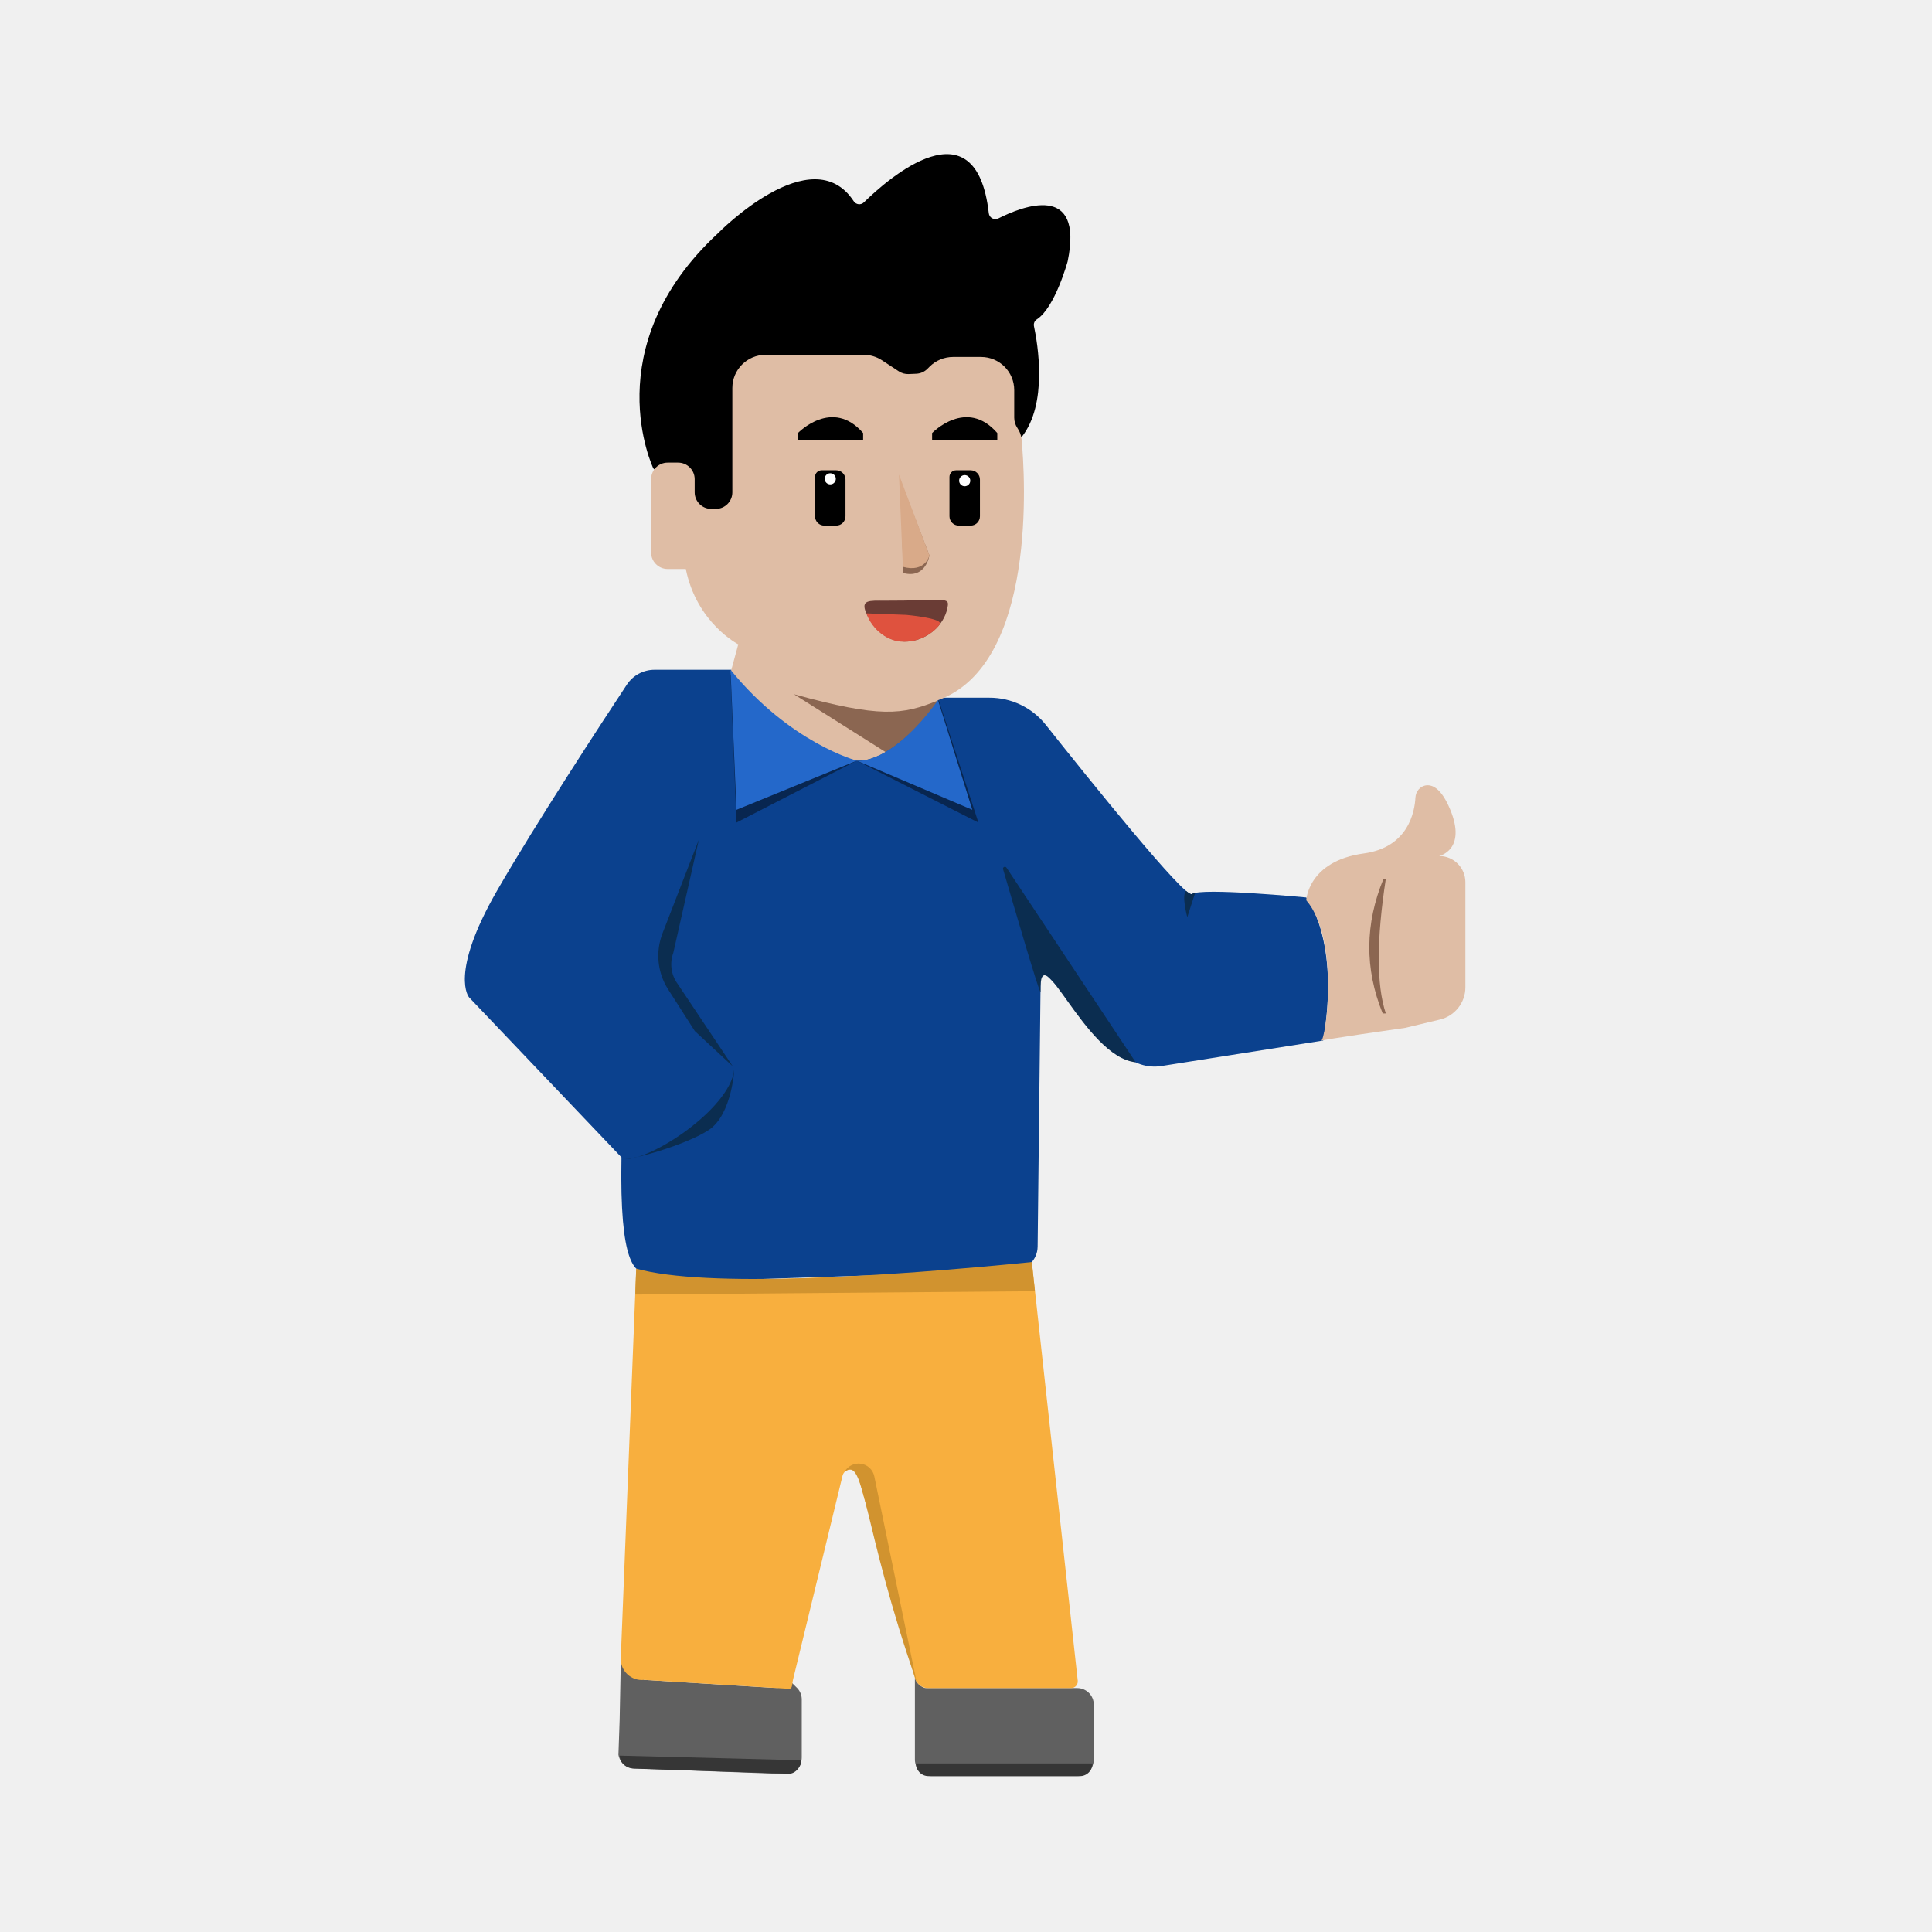
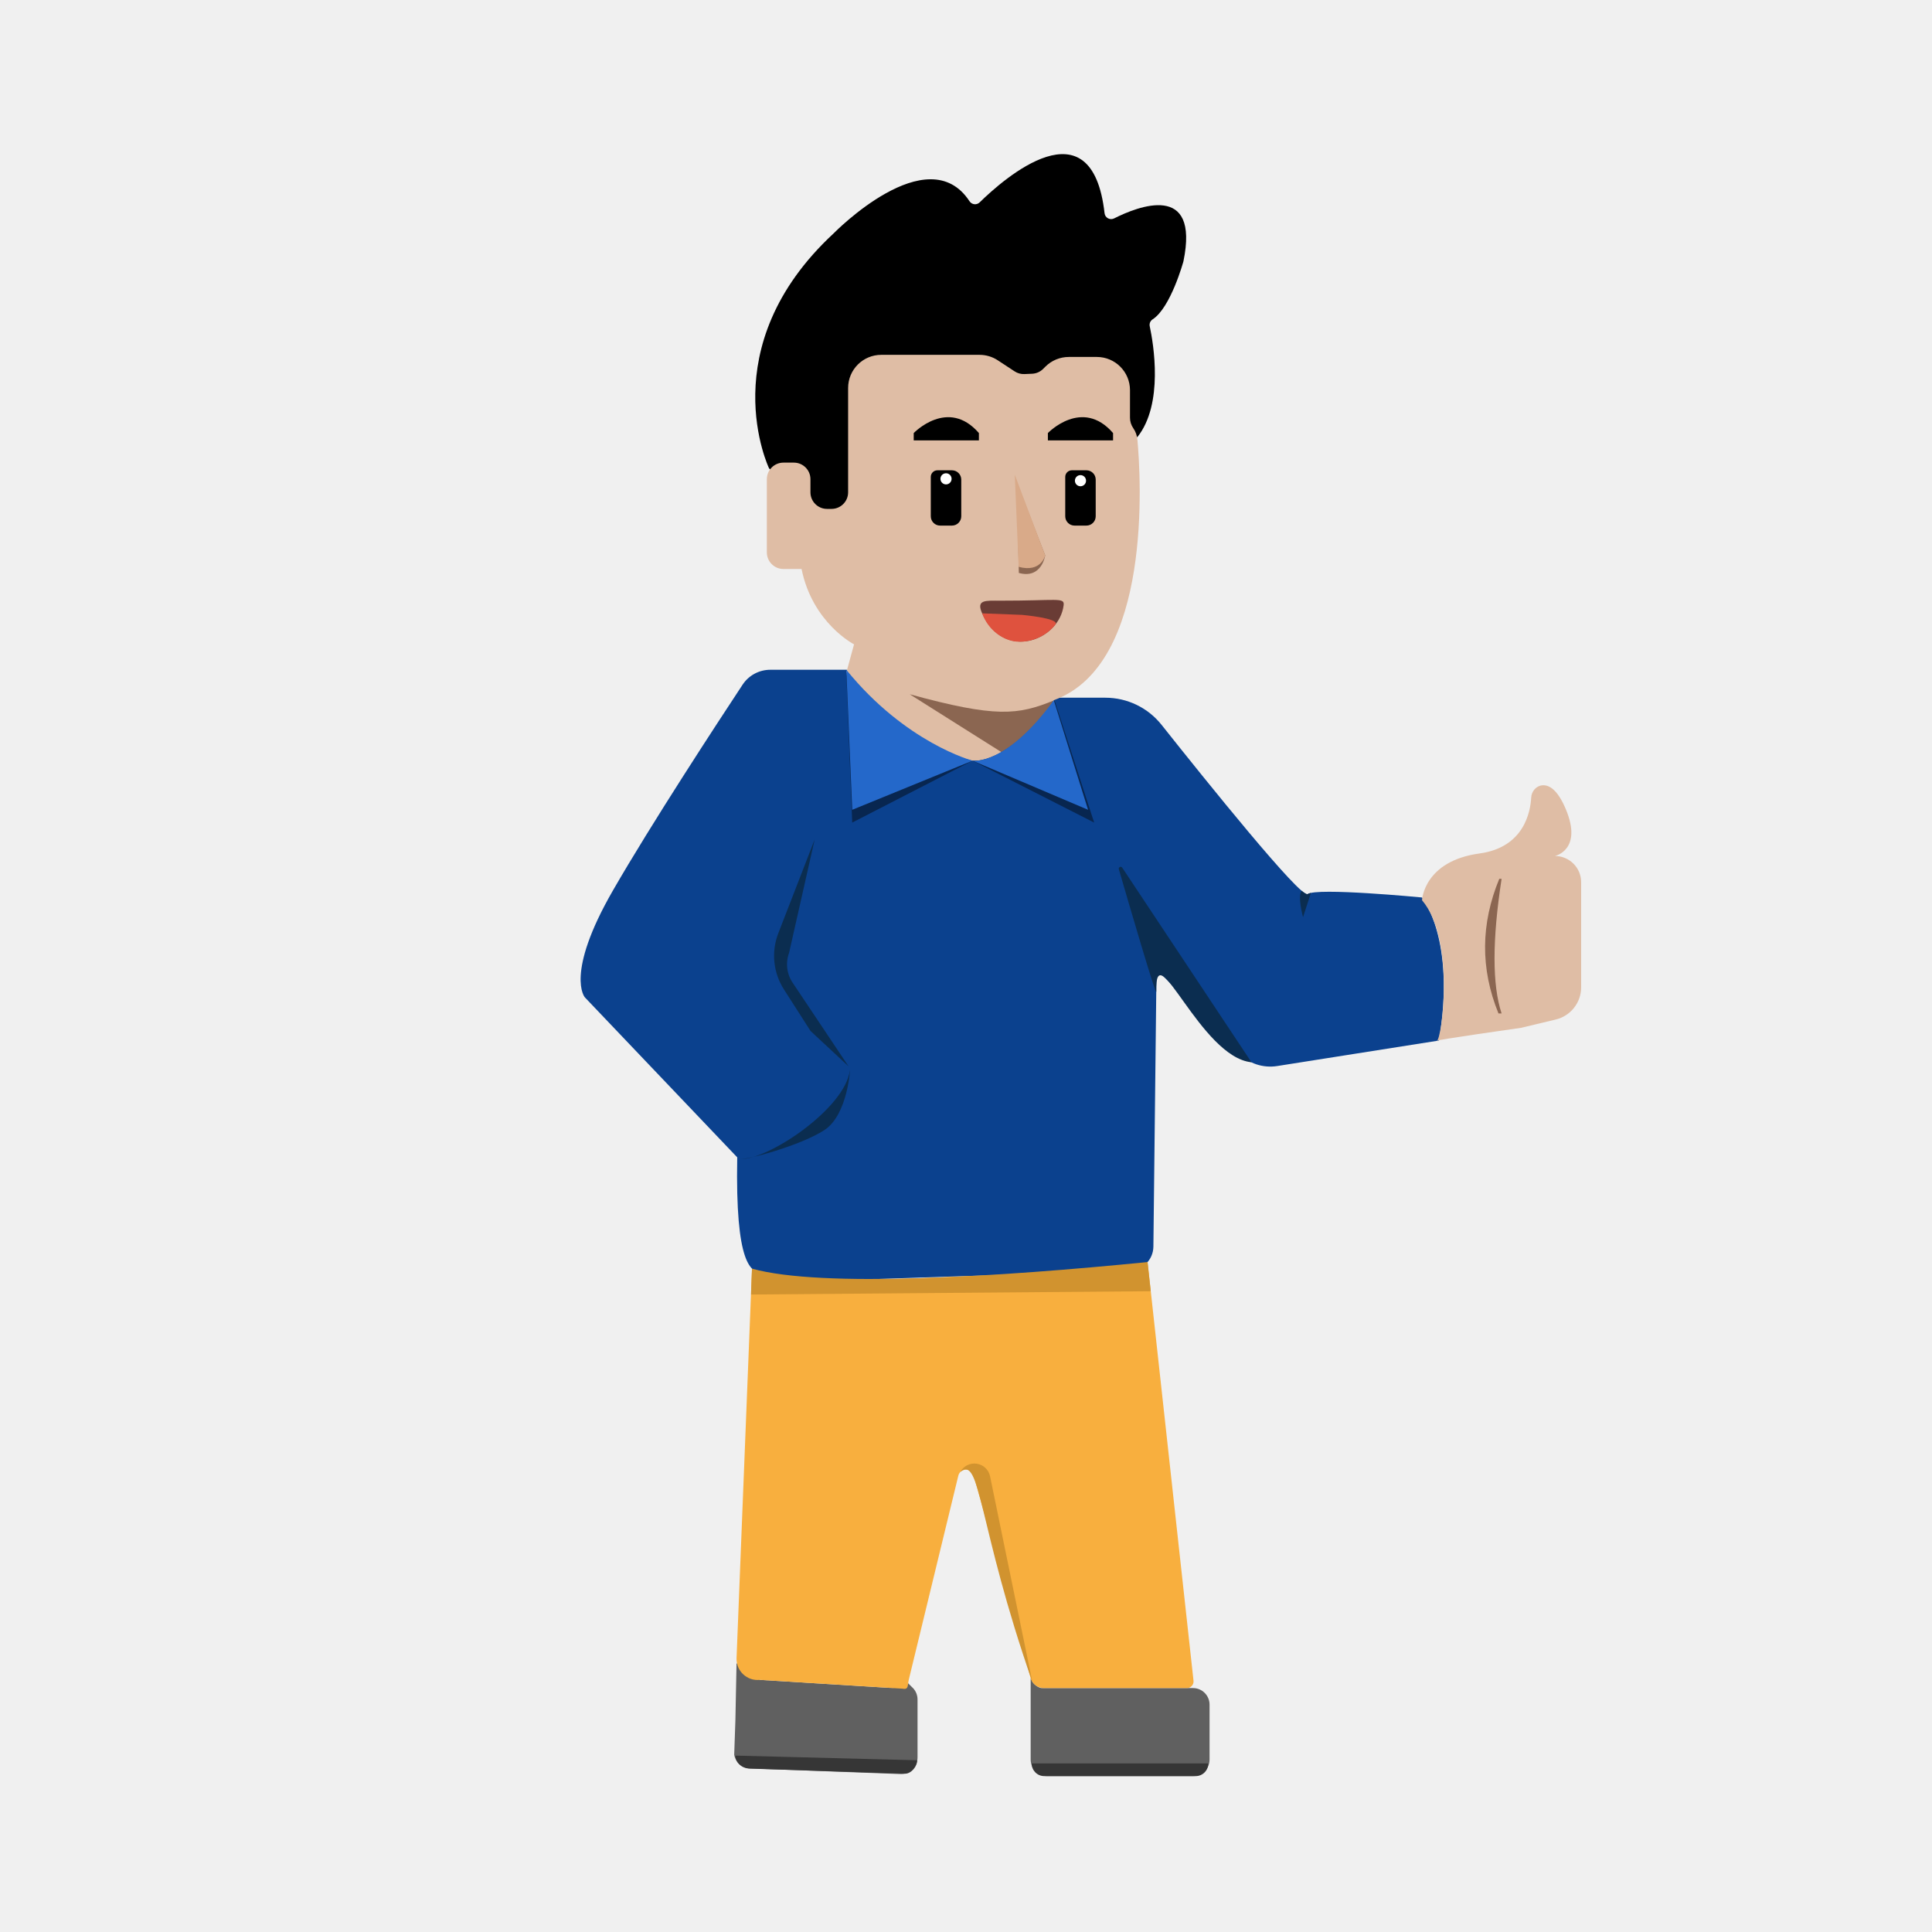
<svg xmlns="http://www.w3.org/2000/svg" width="100%" height="100%" viewBox="0 0 777 777" version="1.1" xml:space="preserve" style="fill-rule:evenodd;clip-rule:evenodd;stroke-miterlimit:10;">
-   <g id="freelance_carré" transform="matrix(0.819515,0,0,0.819515,1985.507,196.986)">
-     <g id="perso" transform="matrix(1.626978,0,0,1.626978,-2837.654,-602.0371)">
-       <g transform="matrix(0.747404,-0.66437,-0.66437,-0.747404,528.5006,449.8659)">
-         <path d="M-1.247,3.28C1.76,2.461 4.44,2.625 8.628,3.28" style="fill:none;fill-rule:nonzero;stroke:black;stroke-width:0.63px;" />
-       </g>
-       <g transform="matrix(1,0,0,1,563.1489,273.1727)">
-         <path d="M0,80.946C7.956,70.998 4.852,52.822 3.724,47.526C3.552,46.72 3.896,45.897 4.588,45.451C10.076,41.923 13.885,27.955 13.885,27.955C18.852,3.918 0.093,11.405 -7.014,14.995C-8.257,15.623 -9.748,14.825 -9.904,13.441C-13.724,-20.433 -40.35,3.081 -47.577,10.162C-48.474,11.041 -49.946,10.876 -50.634,9.826C-63.285,-9.46 -91.596,19.487 -91.596,19.487C-128.702,53.87 -111.091,90.411 -111.091,90.411L-96.247,103.59L-88.702,103.542L0,80.946Z" style="fill-rule:nonzero;" />
-       </g>
-       <g transform="matrix(1,0,0,1,530.9575,758.0209)">
-         <path d="M0,-29.574L0,-5C0,-2.238 2.239,0 5,0L48.957,0C51.719,0 53.957,-2.238 53.957,-5L53.957,-21.553C53.957,-24.314 51.719,-26.553 48.957,-26.553L3.383,-26.553C3.181,-26.553 2.976,-26.582 2.787,-26.655C1.941,-26.983 1.199,-27.536 0.642,-28.255C0.558,-28.364 0.489,-28.487 0.433,-28.613L0,-29.574Z" style="fill:rgb(96,96,96);fill-rule:nonzero;" />
-       </g>
-       <g transform="matrix(1,0,0,1,531.2553,758.0215)">
-         <path d="M0,-3.83L53.277,-3.83C53.277,-1.715 51.584,0 49.495,0L3.781,0C1.693,0 0,-1.715 0,-3.83Z" style="fill:rgb(54,54,54);fill-rule:nonzero;" />
-       </g>
-       <g transform="matrix(1,0,0,1,492.768,752.6754)">
-         <path d="M0,-23.865L2.803,-21.095C3.614,-20.18 4.062,-19 4.062,-17.778L4.062,-0.27C4.062,2.565 1.708,4.832 -1.125,4.726L-46.499,3.029C-48.852,2.941 -50.824,1.223 -51.235,-1.095L-50.871,-11.59L-50.531,-28.697L-43.473,-23.682L-4.59,-21.284L-3.212,-21.253C-2.158,-21.423 -0.984,-22.343 -0.436,-23.26L0,-23.865Z" style="fill:rgb(96,96,96);fill-rule:nonzero;" />
-       </g>
-       <g transform="matrix(1,0,0,1,446.9031,729.8157)">
-         <path d="M0,-124.864L-4.66,-7.397C-4.821,-3.507 -1.477,-0.389 2.392,-0.822L45.368,1.828C47.437,2.234 46.818,0.705 47.399,-1.321L62.24,-62.445C62.864,-64.789 66.183,-64.813 66.841,-62.478L84.054,-1.369C84.558,0.418 86.188,1.652 88.044,1.652L131.185,1.652C132.375,1.652 133.303,0.618 133.173,-0.566L119.316,-126.846C119.316,-126.846 119.832,-125.675 116.666,-124.895C114.826,-124.442 110.488,-124.372 107.364,-124.086C99.646,-123.382 87.557,-123.925 74.035,-123.117C43.766,-121.308 1.771,-119.966 0,-124.864" style="fill:rgb(248,175,62);fill-rule:nonzero;" />
-       </g>
-       <g transform="matrix(1,0,0,1,537.9362,600.3397)">
-         <path d="M0,-167.595L15.544,-167.595C22.156,-167.595 28.402,-164.581 32.513,-159.402C45.707,-142.78 74.646,-106.788 76.605,-108.361C79.149,-110.404 111.064,-107.34 111.064,-107.34C111.064,-107.34 121.362,-94.744 116.17,-64.191C116.17,-64.191 82.171,-58.828 67.358,-56.492C63.116,-55.823 58.813,-57.249 55.81,-60.321C49.246,-67.036 37.729,-78.818 33.047,-83.608C32.7,-83.962 32.175,-84.073 31.715,-83.889C31.255,-83.704 30.951,-83.261 30.946,-82.765C30.779,-67.897 30.038,-2.022 30.038,-2.022C29.993,1.963 26.75,5.171 22.764,5.171L-69.239,8.298C-72.997,8.426 -76.758,8.135 -80.452,7.431L-86.73,6.235C-87.19,6.174 -87.78,6.126 -87.78,6.126C-91.404,5.639 -96.085,3.586 -95.489,-28.957L-141.447,-77.212C-141.447,-77.212 -147.574,-84.106 -133.021,-109.382C-121.373,-129.613 -101.383,-160.149 -93.867,-171.533C-92.016,-174.337 -88.883,-176.021 -85.524,-176.021L-62.553,-176.021" style="fill:rgb(11,65,142);fill-rule:nonzero;" />
-       </g>
-       <g transform="matrix(0.75,0,0,0.75,-1057.151,-39.55044)">
-         <path d="M2230.184,708.235L2227.017,717.996C2227.017,717.996 2224.656,709.34 2226.486,707.396C2226.486,707.396 2228.342,708.967 2228.848,708.705C2229.354,708.443 2229.199,708.465 2230.184,708.235Z" style="fill:rgb(11,45,80);" />
-       </g>
-       <g transform="matrix(0.75,0,0,0.75,-1057.151,-7.300435)">
-         <path d="M2206.273,733.342C2206.273,733.342 2165.372,671.747 2154.296,655.068C2154.09,654.756 2153.686,654.641 2153.346,654.798C2153.006,654.956 2152.832,655.338 2152.936,655.697C2156.902,669.345 2168.058,707.522 2167.993,704.897C2167.397,680.687 2185.818,731.323 2206.273,733.342Z" style="fill:rgb(11,45,80);" />
-       </g>
-       <g transform="matrix(0.75,0,0,0.75,-1057.151,-7.300435)">
-         <path d="M2000.288,772.245C2011.214,773.146 2042.922,752.061 2044.778,736.495C2044.948,735.073 2044.119,754.35 2034.512,760.618C2024.956,766.852 2002.996,772.765 2000.288,772.245Z" style="fill:rgb(11,45,80);" />
-       </g>
-       <g transform="matrix(1,0,0,1,475.3831,384.0472)">
-         <path d="M0,41.022L2.298,32.596C2.298,32.596 -10.213,26.213 -13.532,9.873L-19,9.873C-21.761,9.873 -24,7.634 -24,4.873L-24,-17.212C-24,-19.973 -21.761,-22.212 -19,-22.212L-15.851,-22.212C-13.09,-22.212 -10.851,-19.973 -10.851,-17.212L-10.851,-13.255C-10.851,-10.493 -8.613,-8.255 -5.851,-8.255L-4.49,-8.255C-1.728,-8.255 0.51,-10.493 0.51,-13.255L0.51,-44.723C0.51,-50.246 4.988,-54.723 10.51,-54.723L40.157,-54.723C42.109,-54.723 44.018,-54.152 45.649,-53.08L50.735,-49.737C51.613,-49.161 52.649,-48.875 53.698,-48.921L56.014,-49.021C57.264,-49.076 58.448,-49.596 59.333,-50.481L60.007,-51.155C61.883,-53.031 64.426,-54.084 67.078,-54.084L75.532,-54.084C81.055,-54.084 85.532,-49.607 85.532,-44.084L85.532,-35.771C85.532,-34.645 85.873,-33.545 86.51,-32.616L86.548,-32.561C87.237,-31.555 87.654,-30.392 87.766,-29.178C88.785,-18.081 92.466,38.633 62.553,49.448C62.553,49.448 45.872,95.745 0,41.022" style="fill:rgb(223,189,165);fill-rule:nonzero;" />
-       </g>
-       <g transform="matrix(0.75,0,0,0.75,-2154.621,-5.504064)">
-         <path d="M3532.121,582.939C3566.708,592.407 3575.63,591.384 3590.266,585.35L3585.548,595.262C3585.548,595.262 3578.831,599.461 3570.857,607.38" style="fill:rgb(139,102,81);" />
-       </g>
-       <g transform="matrix(1,0,0,1,476.0213,475.5192)">
-         <path d="M0,68.417L-11.451,57.764L-19.492,45.208C-22.726,40.157 -23.356,33.865 -21.186,28.273L-10.217,0L-17.934,34.186C-19.092,37.327 -18.601,40.839 -16.626,43.542L0,68.417Z" style="fill:rgb(11,45,80);fill-rule:nonzero;" />
-       </g>
-       <g transform="matrix(0.999675,0.025505,0.025505,-0.999675,441.9757,751.1389)">
-         <path d="M-0.061,-0.701L54.752,-0.701C54.916,-2.421 53.143,-4.833 51.19,-4.856L4.446,-4.509C2.014,-4.54 0.014,-2.85 -0.061,-0.701" style="fill:rgb(54,54,54);fill-rule:nonzero;" />
-       </g>
-       <g id="eye" transform="matrix(0,-1,1,0,132.9359,877.9151)">
-         <g transform="matrix(1,0,0,1,510.9575,367.8941)">
-           <path d="M0,9.191L-11.064,9.191C-12.615,9.191 -13.872,7.934 -13.872,6.383L-13.872,2.808C-13.872,1.257 -12.615,0 -11.064,0L0.809,0C1.913,0 2.808,0.895 2.808,2L2.808,6.383C2.808,7.934 1.551,9.191 0,9.191" style="fill-rule:nonzero;" />
+   <g transform="matrix(1,0,0,1,-829.6736,-3.033304)">
+     <g id="freelance_carré" transform="matrix(0.819515,0,0,0.819515,2815.18,200.0193)">
+       <g id="perso" transform="matrix(1.626978,0,0,1.626978,-2780.841,-602.0371)">
+         <g transform="matrix(0.747404,-0.66437,-0.66437,-0.747404,528.5006,449.8659)">
+           <path d="M-1.247,3.28C1.76,2.461 4.44,2.625 8.628,3.28" style="fill:none;fill-rule:nonzero;stroke:black;stroke-width:0.63px;" />
        </g>
-         <g transform="matrix(0,-1,-1,0,511.1909,370.8096)">
+         <g transform="matrix(1,0,0,1,563.1489,273.1727)">
+           <path d="M0,80.946C7.956,70.998 4.852,52.822 3.724,47.526C3.552,46.72 3.896,45.897 4.588,45.451C10.076,41.923 13.885,27.955 13.885,27.955C18.852,3.918 0.093,11.405 -7.014,14.995C-8.257,15.623 -9.748,14.825 -9.904,13.441C-13.724,-20.433 -40.35,3.081 -47.577,10.162C-48.474,11.041 -49.946,10.876 -50.634,9.826C-63.285,-9.46 -91.596,19.487 -91.596,19.487C-128.702,53.87 -111.091,90.411 -111.091,90.411L-96.247,103.59L-88.702,103.542L0,80.946Z" style="fill-rule:nonzero;" />
+         </g>
+         <g transform="matrix(1,0,0,1,530.9575,758.0209)">
+           <path d="M0,-29.574L0,-5C0,-2.238 2.239,0 5,0L48.957,0C51.719,0 53.957,-2.238 53.957,-5L53.957,-21.553C53.957,-24.314 51.719,-26.553 48.957,-26.553L3.383,-26.553C3.181,-26.553 2.976,-26.582 2.787,-26.655C1.941,-26.983 1.199,-27.536 0.642,-28.255C0.558,-28.364 0.489,-28.487 0.433,-28.613L0,-29.574Z" style="fill:rgb(96,96,96);fill-rule:nonzero;" />
+         </g>
+         <g transform="matrix(1,0,0,1,531.2553,758.0215)">
+           <path d="M0,-3.83L53.277,-3.83C53.277,-1.715 51.584,0 49.495,0L3.781,0C1.693,0 0,-1.715 0,-3.83Z" style="fill:rgb(54,54,54);fill-rule:nonzero;" />
+         </g>
+         <g transform="matrix(1,0,0,1,492.768,752.6754)">
+           <path d="M0,-23.865L2.803,-21.095C3.614,-20.18 4.062,-19 4.062,-17.778L4.062,-0.27C4.062,2.565 1.708,4.832 -1.125,4.726L-46.499,3.029C-48.852,2.941 -50.824,1.223 -51.235,-1.095L-50.871,-11.59L-50.531,-28.697L-43.473,-23.682L-4.59,-21.284L-3.212,-21.253C-2.158,-21.423 -0.984,-22.343 -0.436,-23.26L0,-23.865Z" style="fill:rgb(96,96,96);fill-rule:nonzero;" />
+         </g>
+         <g transform="matrix(1,0,0,1,446.9031,729.8157)">
+           <path d="M0,-124.864L-4.66,-7.397C-4.821,-3.507 -1.477,-0.389 2.392,-0.822L45.368,1.828C47.437,2.234 46.818,0.705 47.399,-1.321L62.24,-62.445C62.864,-64.789 66.183,-64.813 66.841,-62.478L84.054,-1.369C84.558,0.418 86.188,1.652 88.044,1.652L131.185,1.652C132.375,1.652 133.303,0.618 133.173,-0.566L119.316,-126.846C119.316,-126.846 119.832,-125.675 116.666,-124.895C114.826,-124.442 110.488,-124.372 107.364,-124.086C99.646,-123.382 87.557,-123.925 74.035,-123.117C43.766,-121.308 1.771,-119.966 0,-124.864" style="fill:rgb(248,175,62);fill-rule:nonzero;" />
+         </g>
+         <g transform="matrix(1,0,0,1,537.9362,600.3397)">
+           <path d="M0,-167.595L15.544,-167.595C22.156,-167.595 28.402,-164.581 32.513,-159.402C45.707,-142.78 74.646,-106.788 76.605,-108.361C79.149,-110.404 111.064,-107.34 111.064,-107.34C111.064,-107.34 121.362,-94.744 116.17,-64.191C116.17,-64.191 82.171,-58.828 67.358,-56.492C63.116,-55.823 58.813,-57.249 55.81,-60.321C49.246,-67.036 37.729,-78.818 33.047,-83.608C32.7,-83.962 32.175,-84.073 31.715,-83.889C31.255,-83.704 30.951,-83.261 30.946,-82.765C30.779,-67.897 30.038,-2.022 30.038,-2.022C29.993,1.963 26.75,5.171 22.764,5.171L-69.239,8.298C-72.997,8.426 -76.758,8.135 -80.452,7.431L-86.73,6.235C-87.19,6.174 -87.78,6.126 -87.78,6.126C-91.404,5.639 -96.085,3.586 -95.489,-28.957L-141.447,-77.212C-141.447,-77.212 -147.574,-84.106 -133.021,-109.382C-121.373,-129.613 -101.383,-160.149 -93.867,-171.533C-92.016,-174.337 -88.883,-176.021 -85.524,-176.021L-62.553,-176.021" style="fill:rgb(11,65,142);fill-rule:nonzero;" />
+         </g>
+         <g transform="matrix(0.75,0,0,0.75,-1057.151,-39.55044)">
+           <path d="M2230.184,708.235L2227.017,717.996C2227.017,717.996 2224.656,709.34 2226.486,707.396C2226.486,707.396 2228.342,708.967 2228.848,708.705C2229.354,708.443 2229.199,708.465 2230.184,708.235Z" style="fill:rgb(11,45,80);" />
+         </g>
+         <g transform="matrix(0.75,0,0,0.75,-1057.151,-7.300435)">
+           <path d="M2206.273,733.342C2206.273,733.342 2165.372,671.747 2154.296,655.068C2154.09,654.756 2153.686,654.641 2153.346,654.798C2153.006,654.956 2152.832,655.338 2152.936,655.697C2156.902,669.345 2168.058,707.522 2167.993,704.897C2167.397,680.687 2185.818,731.323 2206.273,733.342Z" style="fill:rgb(11,45,80);" />
+         </g>
+         <g transform="matrix(0.75,0,0,0.75,-1057.151,-7.300435)">
+           <path d="M2000.288,772.245C2011.214,773.146 2042.922,752.061 2044.778,736.495C2044.948,735.073 2044.119,754.35 2034.512,760.618C2024.956,766.852 2002.996,772.765 2000.288,772.245Z" style="fill:rgb(11,45,80);" />
+         </g>
+         <g transform="matrix(1,0,0,1,475.3831,384.0472)">
+           <path d="M0,41.022L2.298,32.596C2.298,32.596 -10.213,26.213 -13.532,9.873L-19,9.873C-21.761,9.873 -24,7.634 -24,4.873L-24,-17.212C-24,-19.973 -21.761,-22.212 -19,-22.212L-15.851,-22.212C-13.09,-22.212 -10.851,-19.973 -10.851,-17.212L-10.851,-13.255C-10.851,-10.493 -8.613,-8.255 -5.851,-8.255L-4.49,-8.255C-1.728,-8.255 0.51,-10.493 0.51,-13.255L0.51,-44.723C0.51,-50.246 4.988,-54.723 10.51,-54.723L40.157,-54.723C42.109,-54.723 44.018,-54.152 45.649,-53.08L50.735,-49.737C51.613,-49.161 52.649,-48.875 53.698,-48.921L56.014,-49.021C57.264,-49.076 58.448,-49.596 59.333,-50.481L60.007,-51.155C61.883,-53.031 64.426,-54.084 67.078,-54.084L75.532,-54.084C81.055,-54.084 85.532,-49.607 85.532,-44.084L85.532,-35.771C85.532,-34.645 85.873,-33.545 86.51,-32.616L86.548,-32.561C87.237,-31.555 87.654,-30.392 87.766,-29.178C88.785,-18.081 92.466,38.633 62.553,49.448C62.553,49.448 45.872,95.745 0,41.022" style="fill:rgb(223,189,165);fill-rule:nonzero;" />
+         </g>
+         <g transform="matrix(0.75,0,0,0.75,-2154.621,-5.504064)">
+           <path d="M3532.121,582.939C3566.708,592.407 3575.63,591.384 3590.266,585.35L3585.548,595.262C3585.548,595.262 3578.831,599.461 3570.857,607.38" style="fill:rgb(139,102,81);" />
+         </g>
+         <g transform="matrix(1,0,0,1,476.0213,475.5192)">
+           <path d="M0,68.417L-11.451,57.764L-19.492,45.208C-22.726,40.157 -23.356,33.865 -21.186,28.273L-10.217,0L-17.934,34.186C-19.092,37.327 -18.601,40.839 -16.626,43.542L0,68.417Z" style="fill:rgb(11,45,80);fill-rule:nonzero;" />
+         </g>
+         <g transform="matrix(0.999675,0.025505,0.025505,-0.999675,441.9757,751.1389)">
+           <path d="M-0.061,-0.701L54.752,-0.701C54.916,-2.421 53.143,-4.833 51.19,-4.856L4.446,-4.509C2.014,-4.54 0.014,-2.85 -0.061,-0.701" style="fill:rgb(54,54,54);fill-rule:nonzero;" />
+         </g>
+         <g id="eye" transform="matrix(0,-1,1,0,132.9359,877.9151)">
+           <g transform="matrix(1,0,0,1,510.9575,367.8941)">
+             <path d="M0,9.191L-11.064,9.191C-12.615,9.191 -13.872,7.934 -13.872,6.383L-13.872,2.808C-13.872,1.257 -12.615,0 -11.064,0L0.809,0C1.913,0 2.808,0.895 2.808,2L2.808,6.383C2.808,7.934 1.551,9.191 0,9.191" style="fill-rule:nonzero;" />
+           </g>
+           <g transform="matrix(0,-1,-1,0,511.1909,370.8096)">
+             <path d="M-1.68,-1.68C-2.608,-1.68 -3.36,-0.928 -3.36,0C-3.36,0.928 -2.608,1.68 -1.68,1.68C-0.752,1.68 0,0.928 0,0C0,-0.928 -0.752,-1.68 -1.68,-1.68" style="fill:white;fill-rule:nonzero;" />
+           </g>
+         </g>
+         <g transform="matrix(0.760873,0,0,0.771113,-1080.115,-15.64482)">
+           <path d="M2111.96,497.329L2123.151,525.797C2123.151,525.797 2121.815,535.155 2112.706,532.682" style="fill:rgb(139,102,81);" />
+         </g>
+         <g transform="matrix(0.75,0,0,0.75,-1057.151,-7.300435)">
+           <path d="M2111.08,497.004L2123.313,529.473C2123.313,529.473 2121.751,536.565 2112.642,534.093" style="fill:rgb(217,170,137);" />
+         </g>
+         <g transform="matrix(0.74751,0.061065,-0.061065,0.74751,226.8493,-117.0924)">
+           <path d="M474.009,659.517C473.41,673.889 451.838,684.083 441.604,665.441C438.66,660.077 442.506,660.248 448.54,659.763C471.256,657.936 474.148,656.204 474.009,659.517Z" style="fill:rgb(106,60,53);" />
+         </g>
+         <g transform="matrix(0.75,0,0,0.75,-1057.151,-39.55044)">
+           <path d="M2097.959,595.798L2113.978,596.412C2113.978,596.412 2129.163,597.756 2127.464,600.229C2125.654,602.862 2119.854,607.753 2111.853,607.164C2106.781,606.791 2100.546,602.906 2097.959,595.798Z" style="fill:rgb(223,82,62);" />
+         </g>
+         <g transform="matrix(0,-1,1,0,541.3841,366.9576)">
+           <path d="M0,9.191L-11.064,9.191C-12.615,9.191 -13.872,7.934 -13.872,6.383L-13.872,2.808C-13.872,1.257 -12.615,0 -11.064,0L0.809,0C1.913,0 2.809,0.895 2.809,2L2.809,6.383C2.809,7.934 1.551,9.191 0,9.191" style="fill-rule:nonzero;" />
+         </g>
+         <g transform="matrix(0,-1,-1,0,545.9796,365.6042)">
          <path d="M-1.68,-1.68C-2.608,-1.68 -3.36,-0.928 -3.36,0C-3.36,0.928 -2.608,1.68 -1.68,1.68C-0.752,1.68 0,0.928 0,0C0,-0.928 -0.752,-1.68 -1.68,-1.68" style="fill:white;fill-rule:nonzero;" />
        </g>
-       </g>
-       <g transform="matrix(0.760873,0,0,0.771113,-1080.115,-15.64482)">
-         <path d="M2111.96,497.329L2123.151,525.797C2123.151,525.797 2121.815,535.155 2112.706,532.682" style="fill:rgb(139,102,81);" />
-       </g>
-       <g transform="matrix(0.75,0,0,0.75,-1057.151,-7.300435)">
-         <path d="M2111.08,497.004L2123.313,529.473C2123.313,529.473 2121.751,536.565 2112.642,534.093" style="fill:rgb(217,170,137);" />
-       </g>
-       <g transform="matrix(0.74751,0.061065,-0.061065,0.74751,226.8493,-117.0924)">
-         <path d="M474.009,659.517C473.41,673.889 451.838,684.083 441.604,665.441C438.66,660.077 442.506,660.248 448.54,659.763C471.256,657.936 474.148,656.204 474.009,659.517Z" style="fill:rgb(106,60,53);" />
-       </g>
-       <g transform="matrix(0.75,0,0,0.75,-1057.151,-39.55044)">
-         <path d="M2097.959,595.798L2113.978,596.412C2113.978,596.412 2129.163,597.756 2127.464,600.229C2125.654,602.862 2119.854,607.753 2111.853,607.164C2106.781,606.791 2100.546,602.906 2097.959,595.798Z" style="fill:rgb(223,82,62);" />
-       </g>
-       <g transform="matrix(0,-1,1,0,541.3841,366.9576)">
-         <path d="M0,9.191L-11.064,9.191C-12.615,9.191 -13.872,7.934 -13.872,6.383L-13.872,2.808C-13.872,1.257 -12.615,0 -11.064,0L0.809,0C1.913,0 2.809,0.895 2.809,2L2.809,6.383C2.809,7.934 1.551,9.191 0,9.191" style="fill-rule:nonzero;" />
-       </g>
-       <g transform="matrix(0,-1,-1,0,545.9796,365.6042)">
-         <path d="M-1.68,-1.68C-2.608,-1.68 -3.36,-0.928 -3.36,0C-3.36,0.928 -2.608,1.68 -1.68,1.68C-0.752,1.68 0,0.928 0,0C0,-0.928 -0.752,-1.68 -1.68,-1.68" style="fill:white;fill-rule:nonzero;" />
-       </g>
-       <g transform="matrix(-0.111857,0.993724,0.993724,0.111857,502.3607,338.3917)">
-         <path d="M15.179,-5.013C15.179,-5.013 3.324,4.057 12.98,14.523L15.179,14.771L17.378,-4.766L15.179,-5.013Z" style="fill-rule:nonzero;" />
-       </g>
-       <g transform="matrix(-0.111857,0.993724,0.993724,0.111857,542.8288,338.3917)">
-         <path d="M15.179,-5.013C15.179,-5.013 3.324,4.057 12.98,14.523L15.179,14.771L17.378,-4.766L15.179,-5.013Z" style="fill-rule:nonzero;" />
-       </g>
-       <g transform="matrix(1,0,0,1,649,501.5318)">
-         <path d="M0,-7.702C0,-7.702 0.511,-19.51 17.362,-21.808C30.788,-23.639 32.706,-34.384 32.931,-38.677C33.029,-40.535 34.403,-42.182 36.255,-42.362C38.234,-42.553 40.851,-41.213 43.404,-35.085C48.511,-22.83 40.085,-21.042 40.085,-21.042C44.456,-21.042 48,-17.499 48,-13.128L48,18.559C48,23.185 44.827,27.207 40.329,28.284L29.872,30.787C29.872,30.787 2.972,34.595 4.434,34.723C5.897,34.851 10.213,4.298 0,-7.702" style="fill:rgb(223,189,165);fill-rule:nonzero;" />
-       </g>
-       <g transform="matrix(-1,0,0,1,666.53,487.3827)">
-         <path d="M-6.47,40.596L-5.534,40.596C0,27.022 -0.207,13.49 -5.768,0L-6.47,0C-3.633,18.468 -3.633,32 -6.47,40.596" style="fill:rgb(139,102,81);fill-rule:nonzero;" />
-       </g>
-       <g id="chemise">
-         <g id="chemise_ombre" transform="matrix(1,0,0,1,-0,1.5)">
+         <g transform="matrix(-0.111857,0.993724,0.993724,0.111857,502.3607,338.3917)">
+           <path d="M15.179,-5.013C15.179,-5.013 3.324,4.057 12.98,14.523L15.179,14.771L17.378,-4.766L15.179,-5.013Z" style="fill-rule:nonzero;" />
+         </g>
+         <g transform="matrix(-0.111857,0.993724,0.993724,0.111857,542.8288,338.3917)">
+           <path d="M15.179,-5.013C15.179,-5.013 3.324,4.057 12.98,14.523L15.179,14.771L17.378,-4.766L15.179,-5.013Z" style="fill-rule:nonzero;" />
+         </g>
+         <g transform="matrix(1,0,0,1,649,501.5318)">
+           <path d="M0,-7.702C0,-7.702 0.511,-19.51 17.362,-21.808C30.788,-23.639 32.706,-34.384 32.931,-38.677C33.029,-40.535 34.403,-42.182 36.255,-42.362C38.234,-42.553 40.851,-41.213 43.404,-35.085C48.511,-22.83 40.085,-21.042 40.085,-21.042C44.456,-21.042 48,-17.499 48,-13.128L48,18.559C48,23.185 44.827,27.207 40.329,28.284L29.872,30.787C29.872,30.787 2.972,34.595 4.434,34.723C5.897,34.851 10.213,4.298 0,-7.702" style="fill:rgb(223,189,165);fill-rule:nonzero;" />
+         </g>
+         <g transform="matrix(-1,0,0,1,666.53,487.3827)">
+           <path d="M-6.47,40.596L-5.534,40.596C0,27.022 -0.207,13.49 -5.768,0L-6.47,0C-3.633,18.468 -3.633,32 -6.47,40.596" style="fill:rgb(139,102,81);fill-rule:nonzero;" />
+         </g>
+         <g id="chemise">
+           <g id="chemise_ombre" transform="matrix(1,0,0,1,-0,1.5)">
+             <g transform="matrix(0.91217,0,0,0.91217,-1396.865,-103.0106)">
+               <path d="M2052.483,578.104L2054.436,626.988L2094.232,606.523C2094.232,606.523 2072.122,602.336 2052.483,578.104Z" style="fill:rgb(8,38,80);" />
+             </g>
+             <g transform="matrix(-0.512148,0,0,0.91217,1586.002,-103.0106)">
+               <path d="M2045.998,586.534L2022.642,626.988L2094.261,606.529C2094.261,606.529 2074.362,608.402 2045.998,586.534Z" style="fill:rgb(8,38,80);" />
+             </g>
+           </g>
          <g transform="matrix(0.91217,0,0,0.91217,-1396.865,-103.0106)">
-             <path d="M2052.483,578.104L2054.436,626.988L2094.232,606.523C2094.232,606.523 2072.122,602.336 2052.483,578.104Z" style="fill:rgb(8,38,80);" />
+             <path d="M2052.483,578.104L2054.443,624.406L2094.232,608.16C2094.232,608.16 2072.122,602.336 2052.483,578.104Z" style="fill:rgb(36,104,202);" />
          </g>
          <g transform="matrix(-0.512148,0,0,0.91217,1586.002,-103.0106)">
-             <path d="M2045.998,586.534L2022.642,626.988L2094.261,606.529C2094.261,606.529 2074.362,608.402 2045.998,586.534Z" style="fill:rgb(8,38,80);" />
+             <path d="M2046.406,588.179L2026.23,624.406L2094.318,608.151C2094.318,608.151 2074.771,610.047 2046.406,588.179Z" style="fill:rgb(36,104,202);" />
          </g>
        </g>
-         <g transform="matrix(0.91217,0,0,0.91217,-1396.865,-103.0106)">
-           <path d="M2052.483,578.104L2054.443,624.406L2094.232,608.16C2094.232,608.16 2072.122,602.336 2052.483,578.104Z" style="fill:rgb(36,104,202);" />
+         <g transform="matrix(0.75,0,0,0.75,-1057.151,-39.55044)">
+           <path d="M2089.182,941.075C2089.182,941.075 2089.183,941.074 2089.184,941.071C2090.483,938.701 2093.122,937.393 2095.795,937.794C2098.468,938.196 2100.606,940.222 2101.151,942.87C2107.031,971.447 2118.179,1025.631 2118.179,1025.631C2096.25,962.799 2097.453,934.249 2089.182,941.075Z" style="fill:rgb(209,147,47);" />
        </g>
-         <g transform="matrix(-0.512148,0,0,0.91217,1586.002,-103.0106)">
-           <path d="M2046.406,588.179L2026.23,624.406L2094.318,608.151C2094.318,608.151 2074.771,610.047 2046.406,588.179Z" style="fill:rgb(36,104,202);" />
+         <g transform="matrix(1,0,0,1,449.2478,603.2254)">
+           <path d="M117.919,8.536L116.971,-0.256C72.43,4.163 18.683,7.618 -2.345,1.726C-2.345,1.726 -2.67,9.191 -2.621,9.536" style="fill:rgb(209,147,47);fill-rule:nonzero;" />
        </g>
-       </g>
-       <g transform="matrix(0.75,0,0,0.75,-1057.151,-39.55044)">
-         <path d="M2089.182,941.075C2089.182,941.075 2089.183,941.074 2089.184,941.071C2090.483,938.701 2093.122,937.393 2095.795,937.794C2098.468,938.196 2100.606,940.222 2101.151,942.87C2107.031,971.447 2118.179,1025.631 2118.179,1025.631C2096.25,962.799 2097.453,934.249 2089.182,941.075Z" style="fill:rgb(209,147,47);" />
-       </g>
-       <g transform="matrix(1,0,0,1,449.2478,603.2254)">
-         <path d="M117.919,8.536L116.971,-0.256C72.43,4.163 18.683,7.618 -2.345,1.726C-2.345,1.726 -2.67,9.191 -2.621,9.536" style="fill:rgb(209,147,47);fill-rule:nonzero;" />
      </g>
    </g>
  </g>
</svg>
